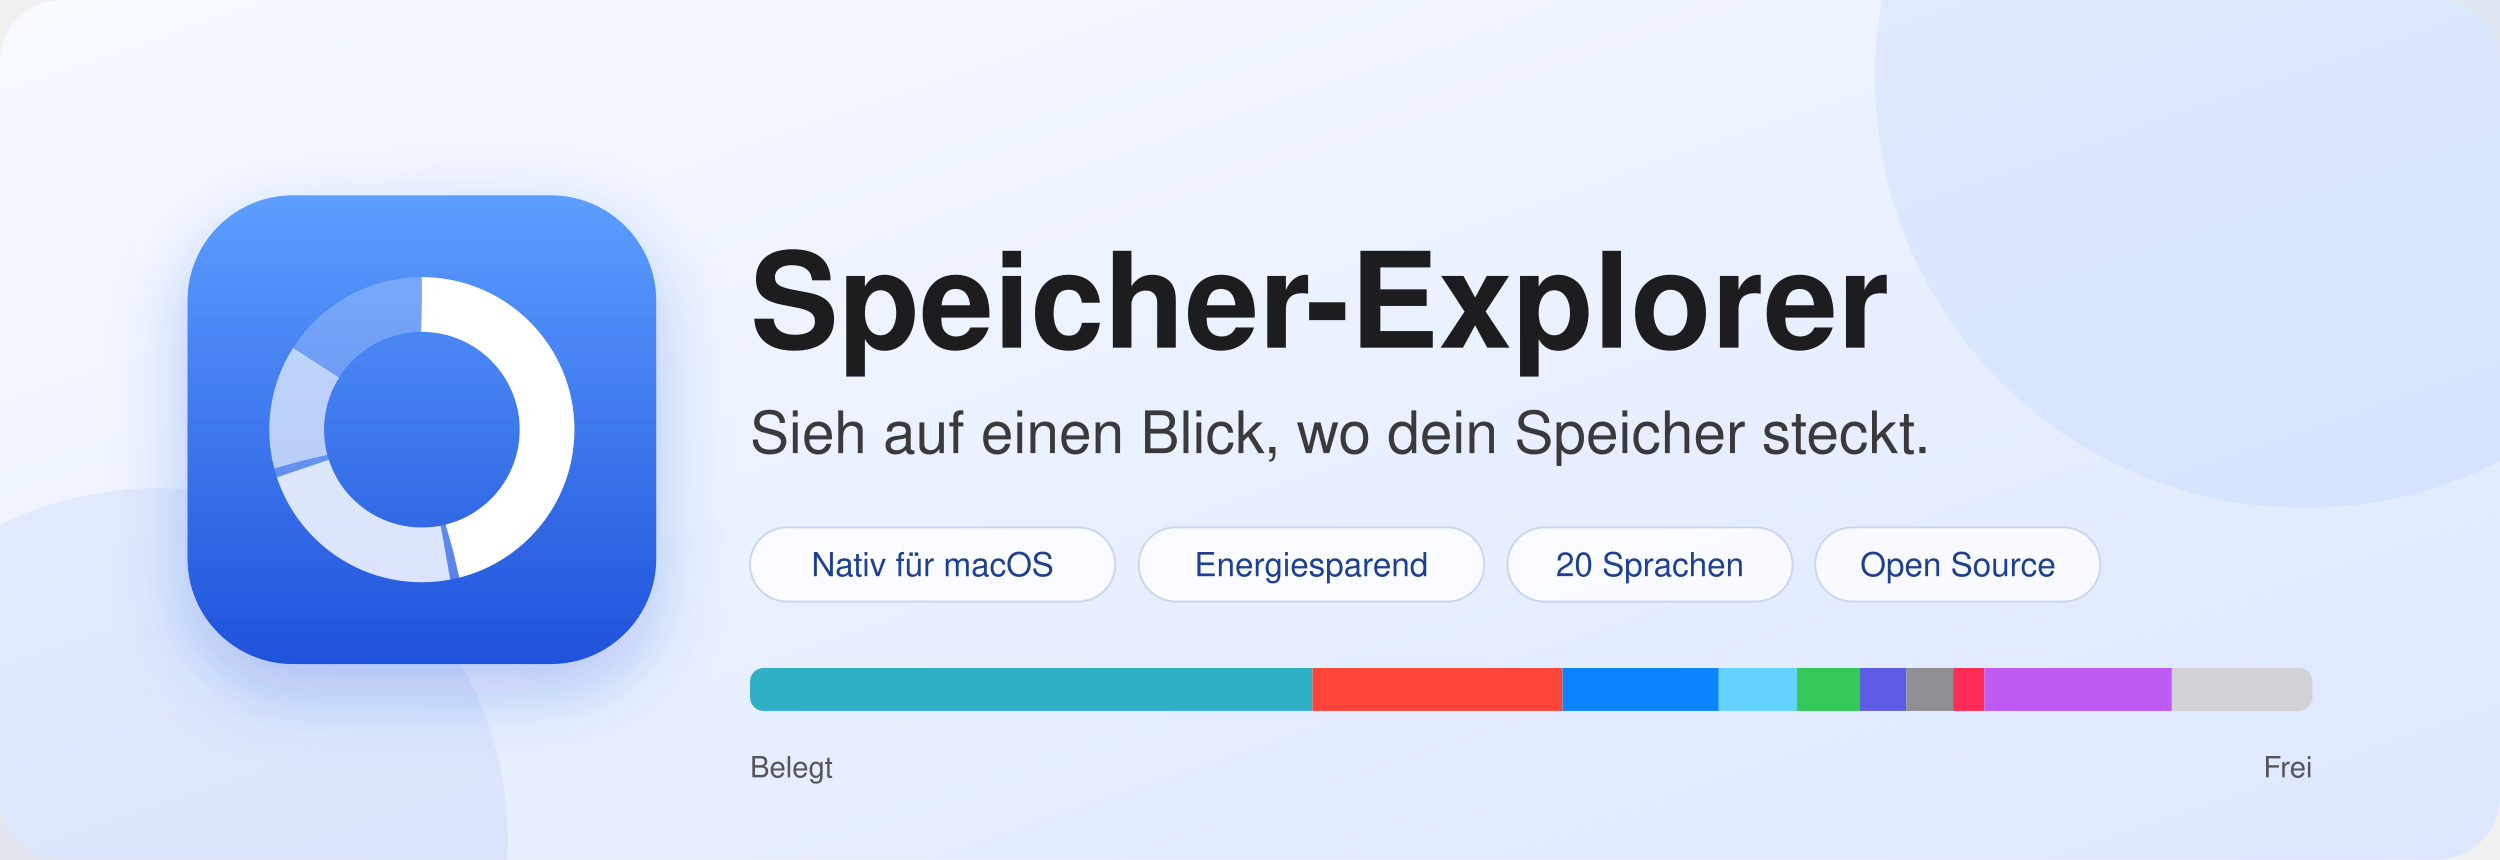
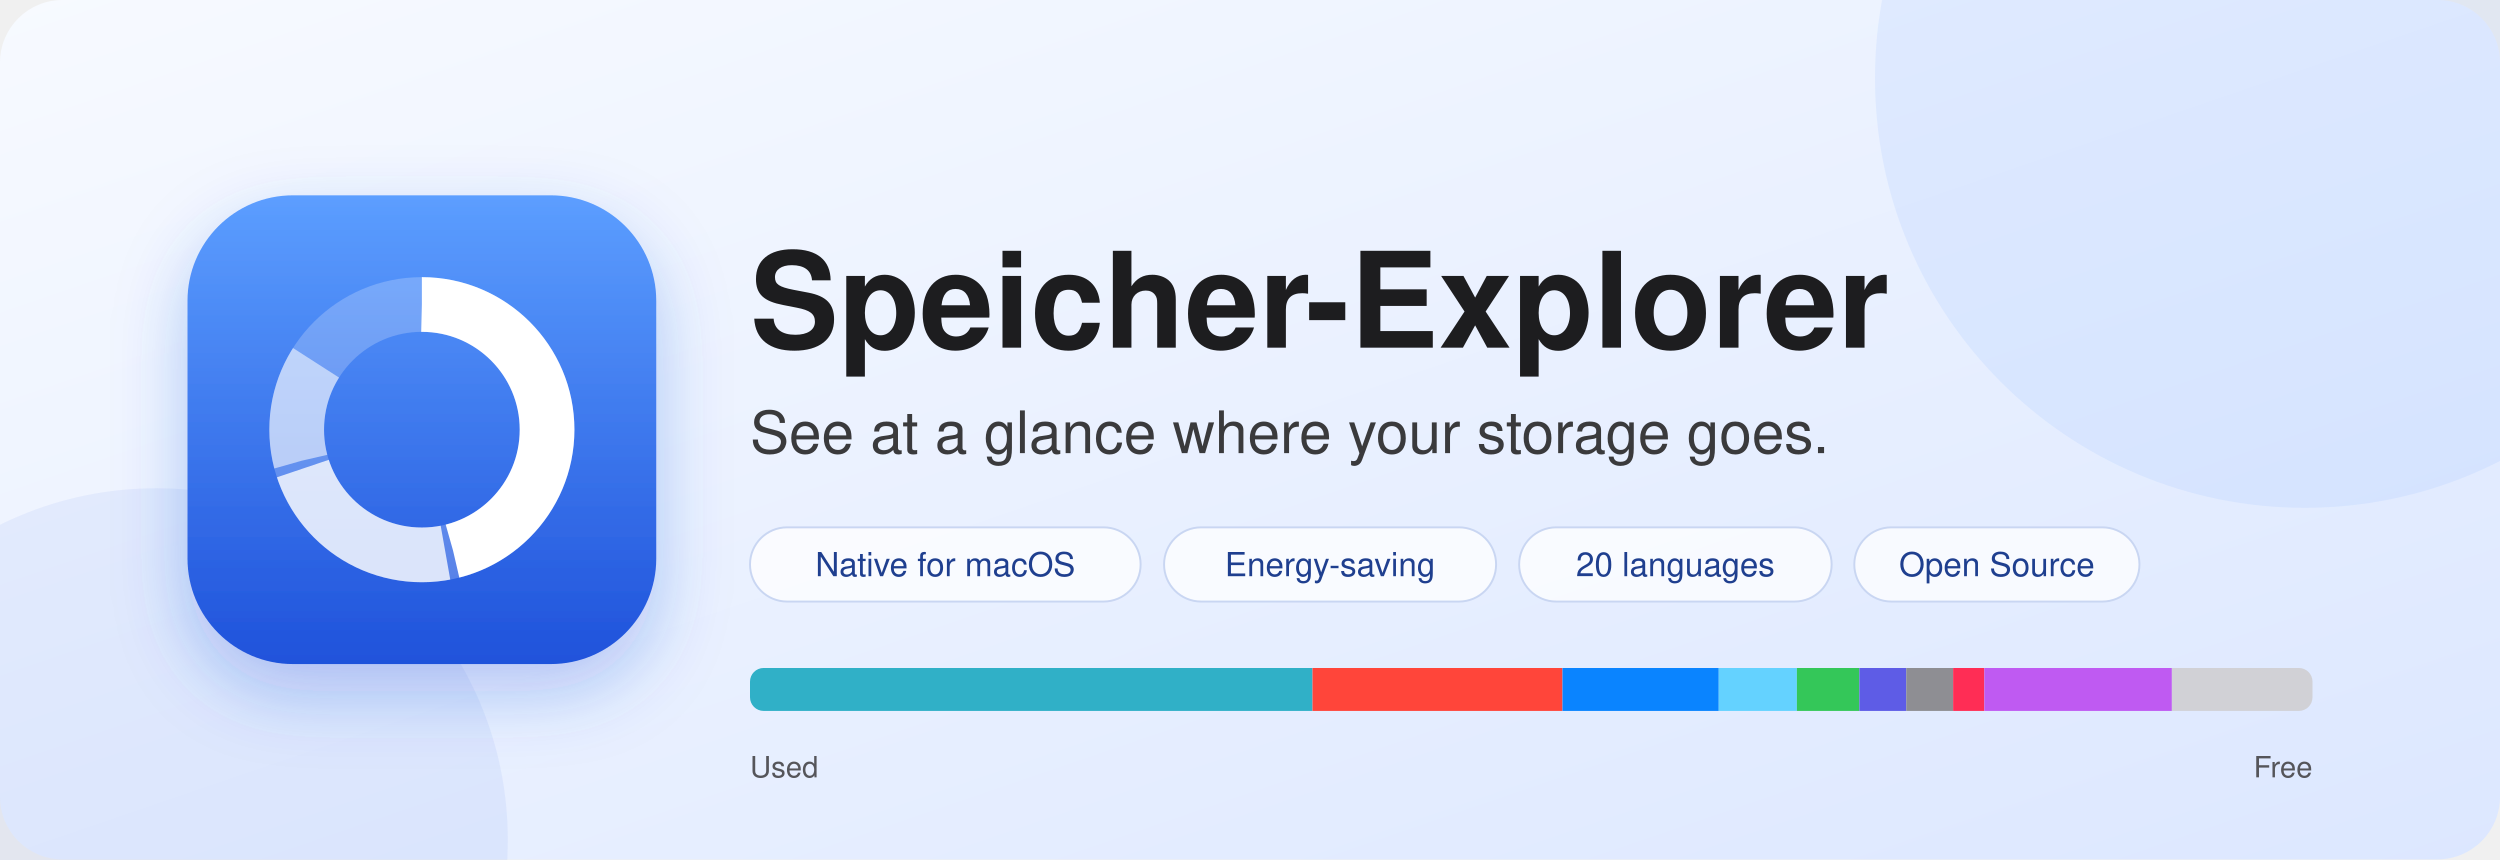
- <svg xmlns="http://www.w3.org/2000/svg" width="1280" height="440" viewBox="0 0 1280 440" role="img" aria-label="Speicher-Explorer – Sieh auf einen Blick, wo dein Speicher steckt.">
+ <svg xmlns="http://www.w3.org/2000/svg" width="1280" height="440" viewBox="0 0 1280 440" role="img" aria-label="Speicher-Explorer – See at a glance where your storage goes.">
  <defs>
    <linearGradient id="bg" x1="0" y1="0" x2="1" y2="1">
      <stop offset="0" stop-color="#F7FAFF" />
      <stop offset="1" stop-color="#DCE7FF" />
    </linearGradient>
    <clipPath id="barclip">
      <rect x="384" y="342" width="800" height="22" rx="7" />
    </clipPath>
    <filter id="sh" x="-20%" y="-20%" width="140%" height="150%">
      <feDropShadow dx="0" dy="14" stdDeviation="18" flood-color="#1F52DB" flood-opacity=".28" />
    </filter>
  </defs>
  <rect width="1280" height="440" rx="32" fill="url(#bg)" />
  <circle cx="1180" cy="40" r="220" fill="#5C9EFF" fill-opacity=".10" />
  <circle cx="80" cy="430" r="180" fill="#1F52DB" fill-opacity=".06" />
  <g filter="url(#sh)">
    <defs>
      <linearGradient id="hero" x1="0" y1="0" x2="0" y2="1">
        <stop offset="0" stop-color="#5C9EFF" />
        <stop offset="1" stop-color="#1F52DB" />
      </linearGradient>
    </defs>
    <rect x="96" y="100" width="240" height="240" rx="54.0" fill="url(#hero)" />
    <circle cx="216.0" cy="220.0" r="64.1" fill="none" stroke="#fff" stroke-opacity=".22" stroke-width="28.0" />
    <circle cx="216.0" cy="220.0" r="64.1" fill="none" stroke="#fff" stroke-opacity="1" stroke-width="28.0" stroke-dasharray="185.21 402.63" stroke-dashoffset="0.00" transform="rotate(-90 216.0 220.0)" />
    <circle cx="216.0" cy="220.0" r="64.1" fill="none" stroke="#fff" stroke-opacity="0.78" stroke-width="28.0" stroke-dasharray="92.60 402.63" stroke-dashoffset="-189.23" transform="rotate(-90 216.0 220.0)" />
    <circle cx="216.0" cy="220.0" r="64.1" fill="none" stroke="#fff" stroke-opacity="0.55" stroke-width="28.0" stroke-dasharray="52.34 402.63" stroke-dashoffset="-285.86" transform="rotate(-90 216.0 220.0)" />
  </g>
  <text x="384" y="178" font-family="-apple-system, BlinkMacSystemFont, 'SF Pro Display', 'SF Pro Text', 'Helvetica Neue', Helvetica, Arial, sans-serif" font-size="68" font-weight="700" fill="#1D1D1F" text-anchor="start">Speicher-Explorer</text>
-   <text x="384" y="232" font-family="-apple-system, BlinkMacSystemFont, 'SF Pro Display', 'SF Pro Text', 'Helvetica Neue', Helvetica, Arial, sans-serif" font-size="30" font-weight="400" fill="#3A3A3C" text-anchor="start">Sieh auf einen Blick, wo dein Speicher steckt.</text>
-   <rect x="384" y="270" width="187" height="38" rx="19" fill="#FFFFFF" fill-opacity=".75" stroke="#C9D6F2" />
-   <text x="477.5" y="295" font-family="-apple-system, BlinkMacSystemFont, 'SF Pro Display', 'SF Pro Text', 'Helvetica Neue', Helvetica, Arial, sans-serif" font-size="17" font-weight="500" fill="#1F3F8F" text-anchor="middle">Nativ für macOS</text>
-   <rect x="583.0" y="270" width="177" height="38" rx="19" fill="#FFFFFF" fill-opacity=".75" stroke="#C9D6F2" />
-   <text x="671.4" y="295" font-family="-apple-system, BlinkMacSystemFont, 'SF Pro Display', 'SF Pro Text', 'Helvetica Neue', Helvetica, Arial, sans-serif" font-size="17" font-weight="500" fill="#1F3F8F" text-anchor="middle">Energiesparend</text>
-   <rect x="771.8" y="270" width="146" height="38" rx="19" fill="#FFFFFF" fill-opacity=".75" stroke="#C9D6F2" />
-   <text x="844.8" y="295" font-family="-apple-system, BlinkMacSystemFont, 'SF Pro Display', 'SF Pro Text', 'Helvetica Neue', Helvetica, Arial, sans-serif" font-size="17" font-weight="500" fill="#1F3F8F" text-anchor="middle">20 Sprachen</text>
-   <rect x="929.4" y="270" width="146" height="38" rx="19" fill="#FFFFFF" fill-opacity=".75" stroke="#C9D6F2" />
-   <text x="1002.5" y="295" font-family="-apple-system, BlinkMacSystemFont, 'SF Pro Display', 'SF Pro Text', 'Helvetica Neue', Helvetica, Arial, sans-serif" font-size="17" font-weight="500" fill="#1F3F8F" text-anchor="middle">Open Source</text>
+   <text x="384" y="232" font-family="-apple-system, BlinkMacSystemFont, 'SF Pro Display', 'SF Pro Text', 'Helvetica Neue', Helvetica, Arial, sans-serif" font-size="30" font-weight="400" fill="#3A3A3C" text-anchor="start">See at a glance where your storage goes.</text>
+   <rect x="384" y="270" width="200" height="38" rx="19" fill="#FFFFFF" fill-opacity=".75" stroke="#C9D6F2" />
+   <text x="484" y="295" font-family="-apple-system, BlinkMacSystemFont, 'SF Pro Display', 'SF Pro Text', 'Helvetica Neue', Helvetica, Arial, sans-serif" font-size="17" font-weight="500" fill="#1F3F8F" text-anchor="middle">Native for macOS</text>
+   <rect x="596" y="270" width="170" height="38" rx="19" fill="#FFFFFF" fill-opacity=".75" stroke="#C9D6F2" />
+   <text x="681" y="295" font-family="-apple-system, BlinkMacSystemFont, 'SF Pro Display', 'SF Pro Text', 'Helvetica Neue', Helvetica, Arial, sans-serif" font-size="17" font-weight="500" fill="#1F3F8F" text-anchor="middle">Energy-saving</text>
+   <rect x="777.8" y="270" width="160" height="38" rx="19" fill="#FFFFFF" fill-opacity=".75" stroke="#C9D6F2" />
+   <text x="857.8" y="295" font-family="-apple-system, BlinkMacSystemFont, 'SF Pro Display', 'SF Pro Text', 'Helvetica Neue', Helvetica, Arial, sans-serif" font-size="17" font-weight="500" fill="#1F3F8F" text-anchor="middle">20 languages</text>
+   <rect x="949.4" y="270" width="146" height="38" rx="19" fill="#FFFFFF" fill-opacity=".75" stroke="#C9D6F2" />
+   <text x="1022.4" y="295" font-family="-apple-system, BlinkMacSystemFont, 'SF Pro Display', 'SF Pro Text', 'Helvetica Neue', Helvetica, Arial, sans-serif" font-size="17" font-weight="500" fill="#1F3F8F" text-anchor="middle">Open Source</text>
  <g clip-path="url(#barclip)">
    <rect x="384.0" y="342" width="288.0" height="22" fill="#30B0C7" />
    <rect x="672.0" y="342" width="128.0" height="22" fill="#FF453A" />
    <rect x="800.0" y="342" width="80.0" height="22" fill="#0A84FF" />
    <rect x="880.0" y="342" width="40.0" height="22" fill="#64D2FF" />
    <rect x="920.0" y="342" width="32.0" height="22" fill="#34C759" />
    <rect x="952.0" y="342" width="24.0" height="22" fill="#5E5CE6" />
    <rect x="976.0" y="342" width="24.0" height="22" fill="#8E8E93" />
    <rect x="1000.0" y="342" width="16.0" height="22" fill="#FF2D55" />
    <rect x="1016.0" y="342" width="96.0" height="22" fill="#BF5AF2" />
    <rect x="1112.0" y="342" width="72.0" height="22" fill="#D1D1D6" />
  </g>
-   <text x="384" y="398" font-family="-apple-system, BlinkMacSystemFont, 'SF Pro Display', 'SF Pro Text', 'Helvetica Neue', Helvetica, Arial, sans-serif" font-size="15" font-weight="500" fill="#55555A" text-anchor="start">Belegt</text>
-   <text x="1184" y="398" font-family="-apple-system, BlinkMacSystemFont, 'SF Pro Display', 'SF Pro Text', 'Helvetica Neue', Helvetica, Arial, sans-serif" font-size="15" font-weight="500" fill="#55555A" text-anchor="end">Frei</text>
+   <text x="384" y="398" font-family="-apple-system, BlinkMacSystemFont, 'SF Pro Display', 'SF Pro Text', 'Helvetica Neue', Helvetica, Arial, sans-serif" font-size="15" font-weight="500" fill="#55555A" text-anchor="start">Used</text>
+   <text x="1184" y="398" font-family="-apple-system, BlinkMacSystemFont, 'SF Pro Display', 'SF Pro Text', 'Helvetica Neue', Helvetica, Arial, sans-serif" font-size="15" font-weight="500" fill="#55555A" text-anchor="end">Free</text>
</svg>
